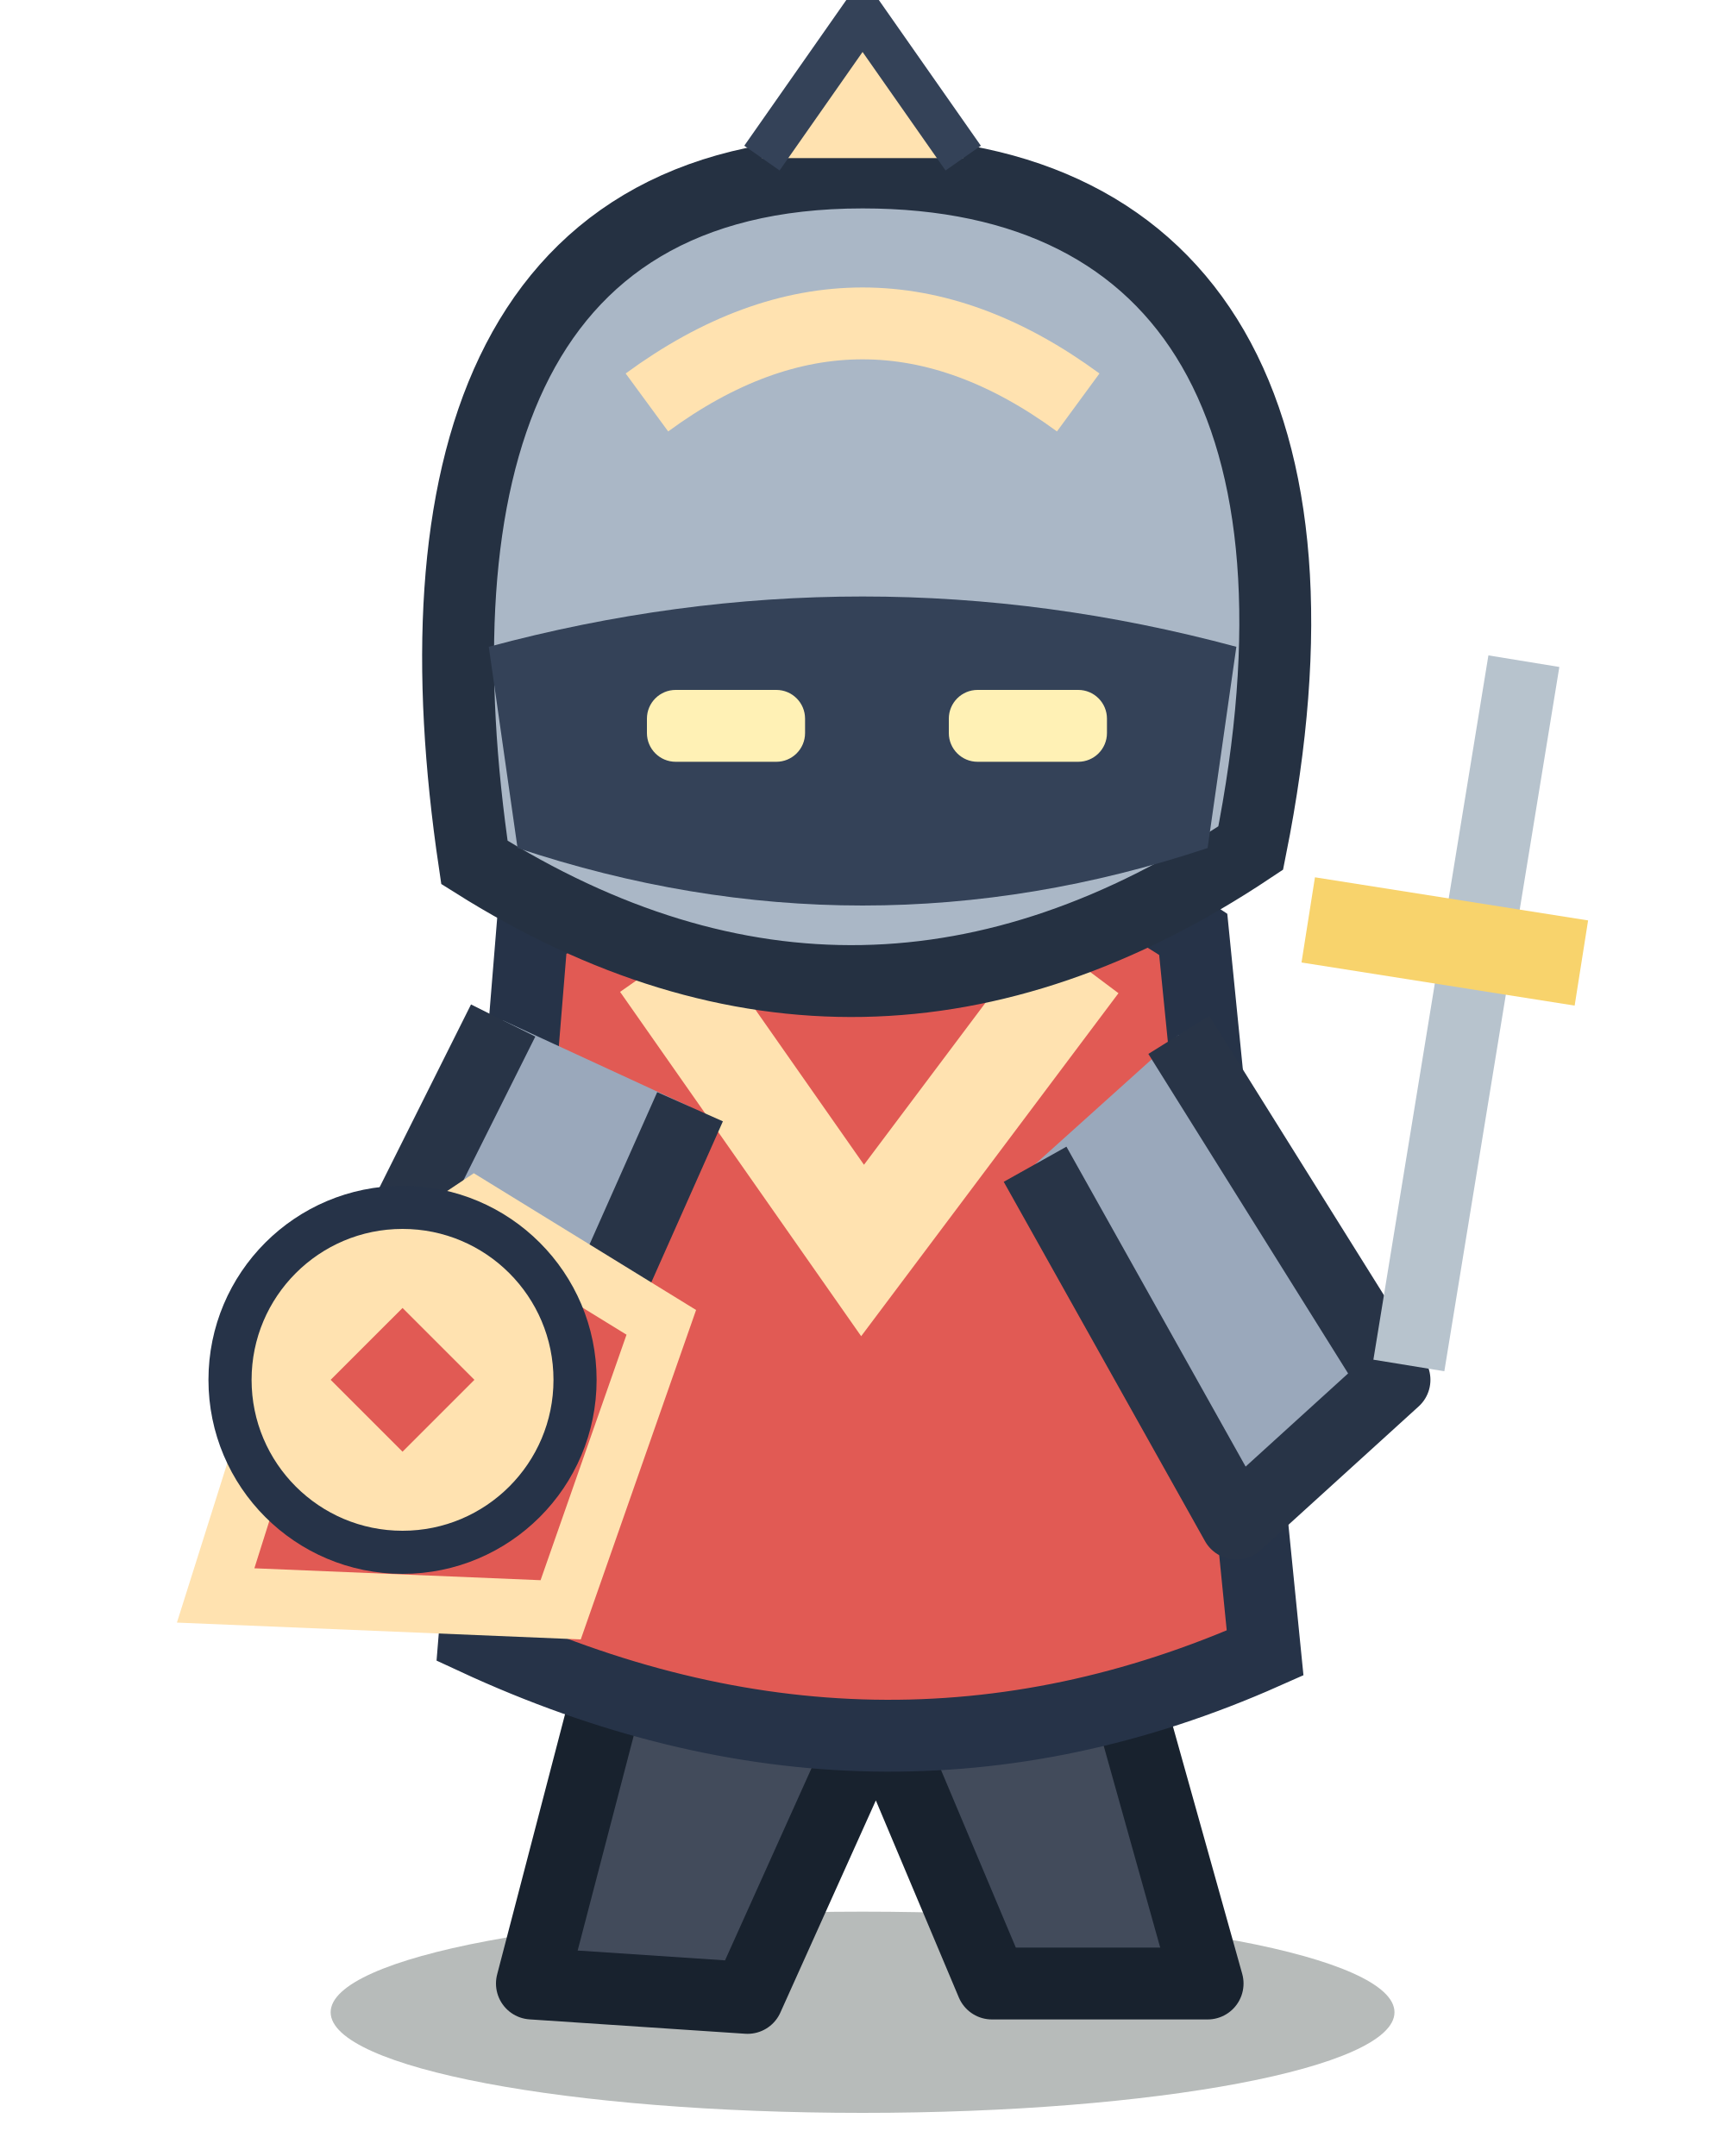
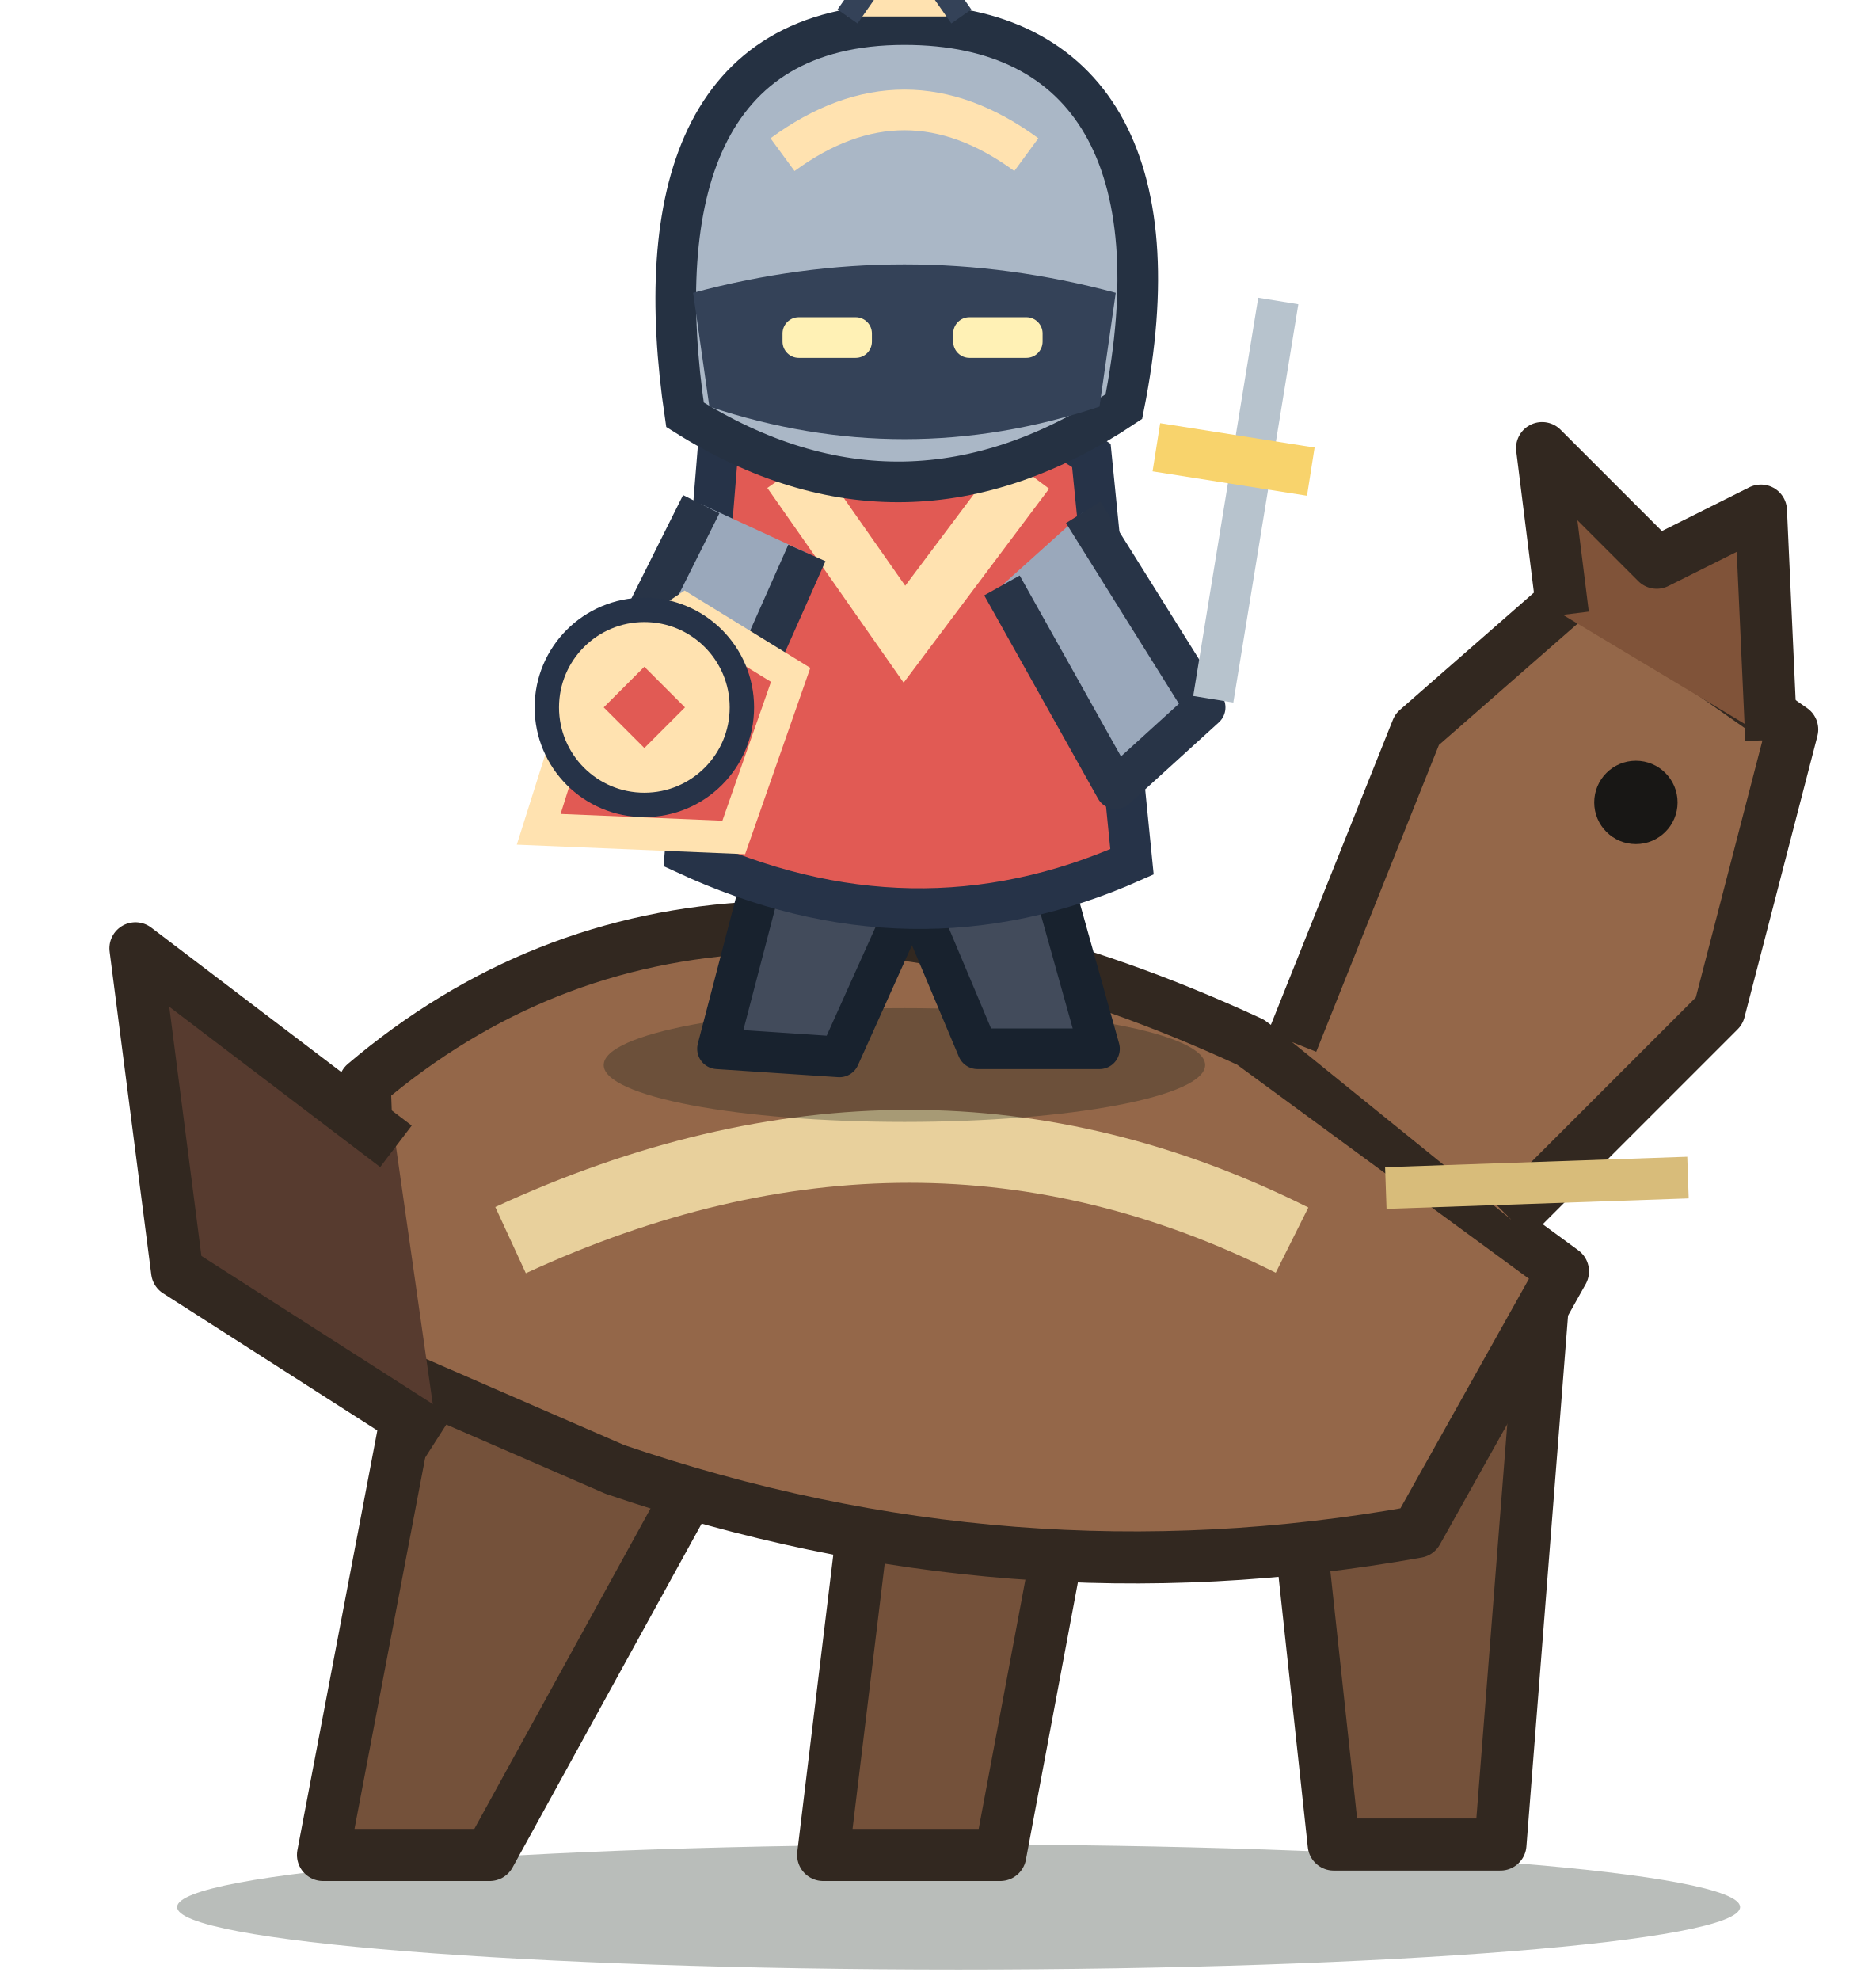
- <svg xmlns="http://www.w3.org/2000/svg" viewBox="0 0 120 150">
-   <ellipse cx="60" cy="140" rx="37" ry="7" fill="#0d1b16" opacity=".3" />
-   <path d="M43 115 37 138 52 139 61 119 69 138 84 138 77 113" fill="#424b5b" stroke="#18222e" stroke-width="5" stroke-linejoin="round" />
-   <path d="M37 65 Q59 49 83 65 L88 115 Q61 127 33 114Z" fill="#e15a54" stroke="#263348" stroke-width="5" />
-   <path d="M46 67 60 87 75 67" fill="none" stroke="#ffe2b0" stroke-width="7" />
-   <path d="M35 71 22 97 36 104 48 77M82 72 97 96 86 106 72 81" fill="#9aa8bb" stroke="#283447" stroke-width="5" stroke-linejoin="round" />
-   <path d="M21 92 15 111 39 112 46 92 33 84Z" fill="#e15a54" stroke="#ffe2b0" stroke-width="4" />
-   <path d="M98 95 106 46" stroke="#b7c3cd" stroke-width="5" />
-   <path d="M91 64 110 67" stroke="#f8d36c" stroke-width="6" />
-   <path d="M60 12 C35 12 29 33 33 60 Q60 77 87 59 C93 29 83 12 60 12Z" fill="#aab7c6" stroke="#253142" stroke-width="5" />
-   <path d="M34 45 Q60 38 86 45 L84 59 Q60 67 36 59Z" fill="#344258" />
-   <rect x="45" y="48" width="11" height="5" rx="2" fill="#fff1b5" />
-   <rect x="66" y="48" width="11" height="5" rx="2" fill="#fff1b5" />
-   <path d="M53 11 60 1 67 11" fill="#ffe2b0" stroke="#344258" stroke-width="3" />
-   <path d="M45 28 Q60 17 75 28" fill="none" stroke="#ffe2b0" stroke-width="5" />
-   <circle cx="28" cy="96" r="12" fill="#ffe2b0" stroke="#263348" stroke-width="3" />
-   <path d="M23 96 28 91 33 96 28 101Z" fill="#e15a54" />
+ <svg xmlns="http://www.w3.org/2000/svg" viewBox="0 0 180 190">
+   <ellipse cx="92" cy="183" rx="75" ry="6" fill="#142317" opacity=".3" />
+   <g stroke="#322820" stroke-width="5" stroke-linejoin="round">
+     <path d="M43 115 31 178 47 178 69 138 83 145 79 178 96 178 105 130 124 140 128 177 144 177 148 126" fill="#74513a" />
+     <path d="M35 104 Q68 76 120 100 L150 122 136 147 Q97 154 59 141 L36 131Z" fill="#946749" />
+     <path d="M124 100 136 70 152 56 172 70 165 97 145 117" fill="#946749" />
+     <path d="M150 59 148 43 159 54 169 49 170 71" fill="#805339" />
+     <path d="M38 110 13 91 17 122 42 138" fill="#573b2f" />
+   </g>
+   <circle cx="157" cy="77" r="4" fill="#181715" />
+   <path d="M133 114 162 113" stroke="#d8bc7a" stroke-width="4" />
+   <path d="M49 119 Q88 101 124 119" fill="none" stroke="#e8d09c" stroke-width="7" />
+   <g transform="translate(40,-7) scale(.78)">
+     <ellipse cx="60" cy="140" rx="37" ry="7" fill="#0d1b16" opacity=".3" />
+     <path d="M43 115 37 138 52 139 61 119 69 138 84 138 77 113" fill="#424b5b" stroke="#18222e" stroke-width="5" stroke-linejoin="round" />
+     <path d="M37 65 Q59 49 83 65 L88 115 Q61 127 33 114Z" fill="#e15a54" stroke="#263348" stroke-width="5" />
+     <path d="M46 67 60 87 75 67" fill="none" stroke="#ffe2b0" stroke-width="7" />
+     <path d="M35 71 22 97 36 104 48 77M82 72 97 96 86 106 72 81" fill="#9aa8bb" stroke="#283447" stroke-width="5" stroke-linejoin="round" />
+     <path d="M21 92 15 111 39 112 46 92 33 84Z" fill="#e15a54" stroke="#ffe2b0" stroke-width="4" />
+     <path d="M98 95 106 46" stroke="#b7c3cd" stroke-width="5" />
+     <path d="M91 64 110 67" stroke="#f8d36c" stroke-width="6" />
+     <path d="M60 12 C35 12 29 33 33 60 Q60 77 87 59 C93 29 83 12 60 12Z" fill="#aab7c6" stroke="#253142" stroke-width="5" />
+     <path d="M34 45 Q60 38 86 45 L84 59 Q60 67 36 59Z" fill="#344258" />
+     <rect x="45" y="48" width="11" height="5" rx="2" fill="#fff1b5" />
+     <rect x="66" y="48" width="11" height="5" rx="2" fill="#fff1b5" />
+     <path d="M53 11 60 1 67 11" fill="#ffe2b0" stroke="#344258" stroke-width="3" />
+     <path d="M45 28 Q60 17 75 28" fill="none" stroke="#ffe2b0" stroke-width="5" />
+     <circle cx="28" cy="96" r="12" fill="#ffe2b0" stroke="#263348" stroke-width="3" />
+     <path d="M23 96 28 91 33 96 28 101Z" fill="#e15a54" />
+   </g>
</svg>
